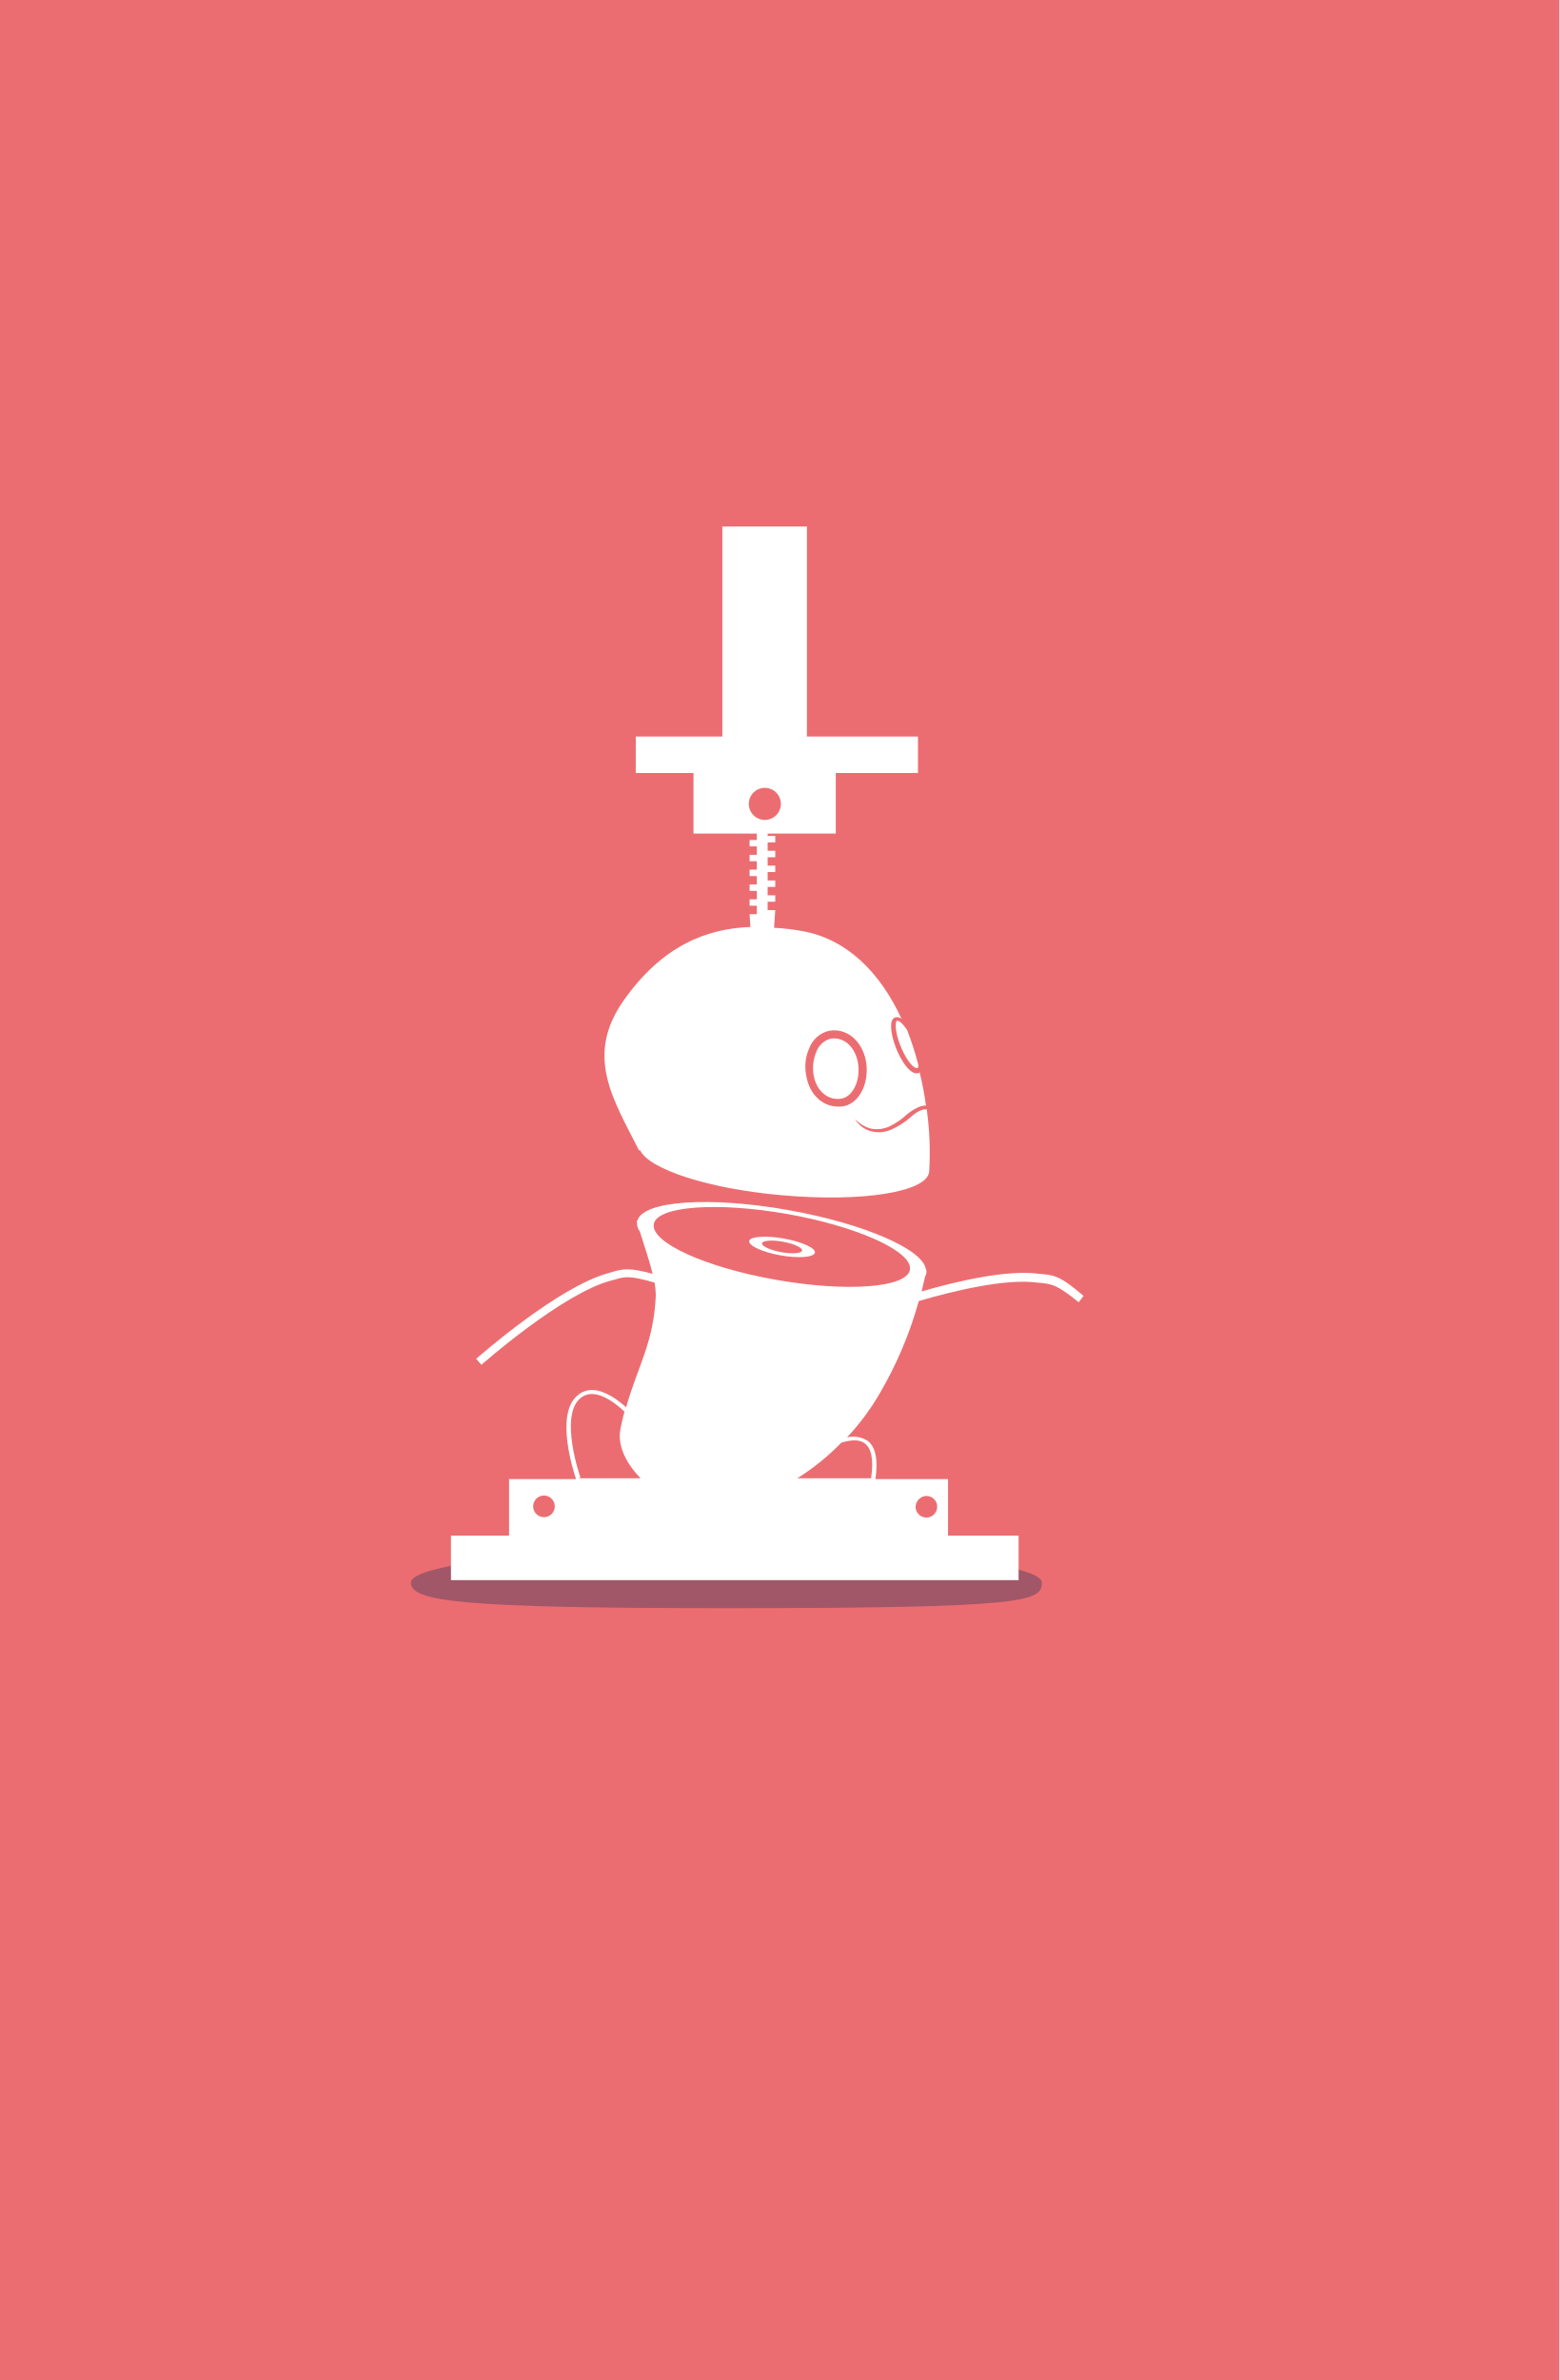
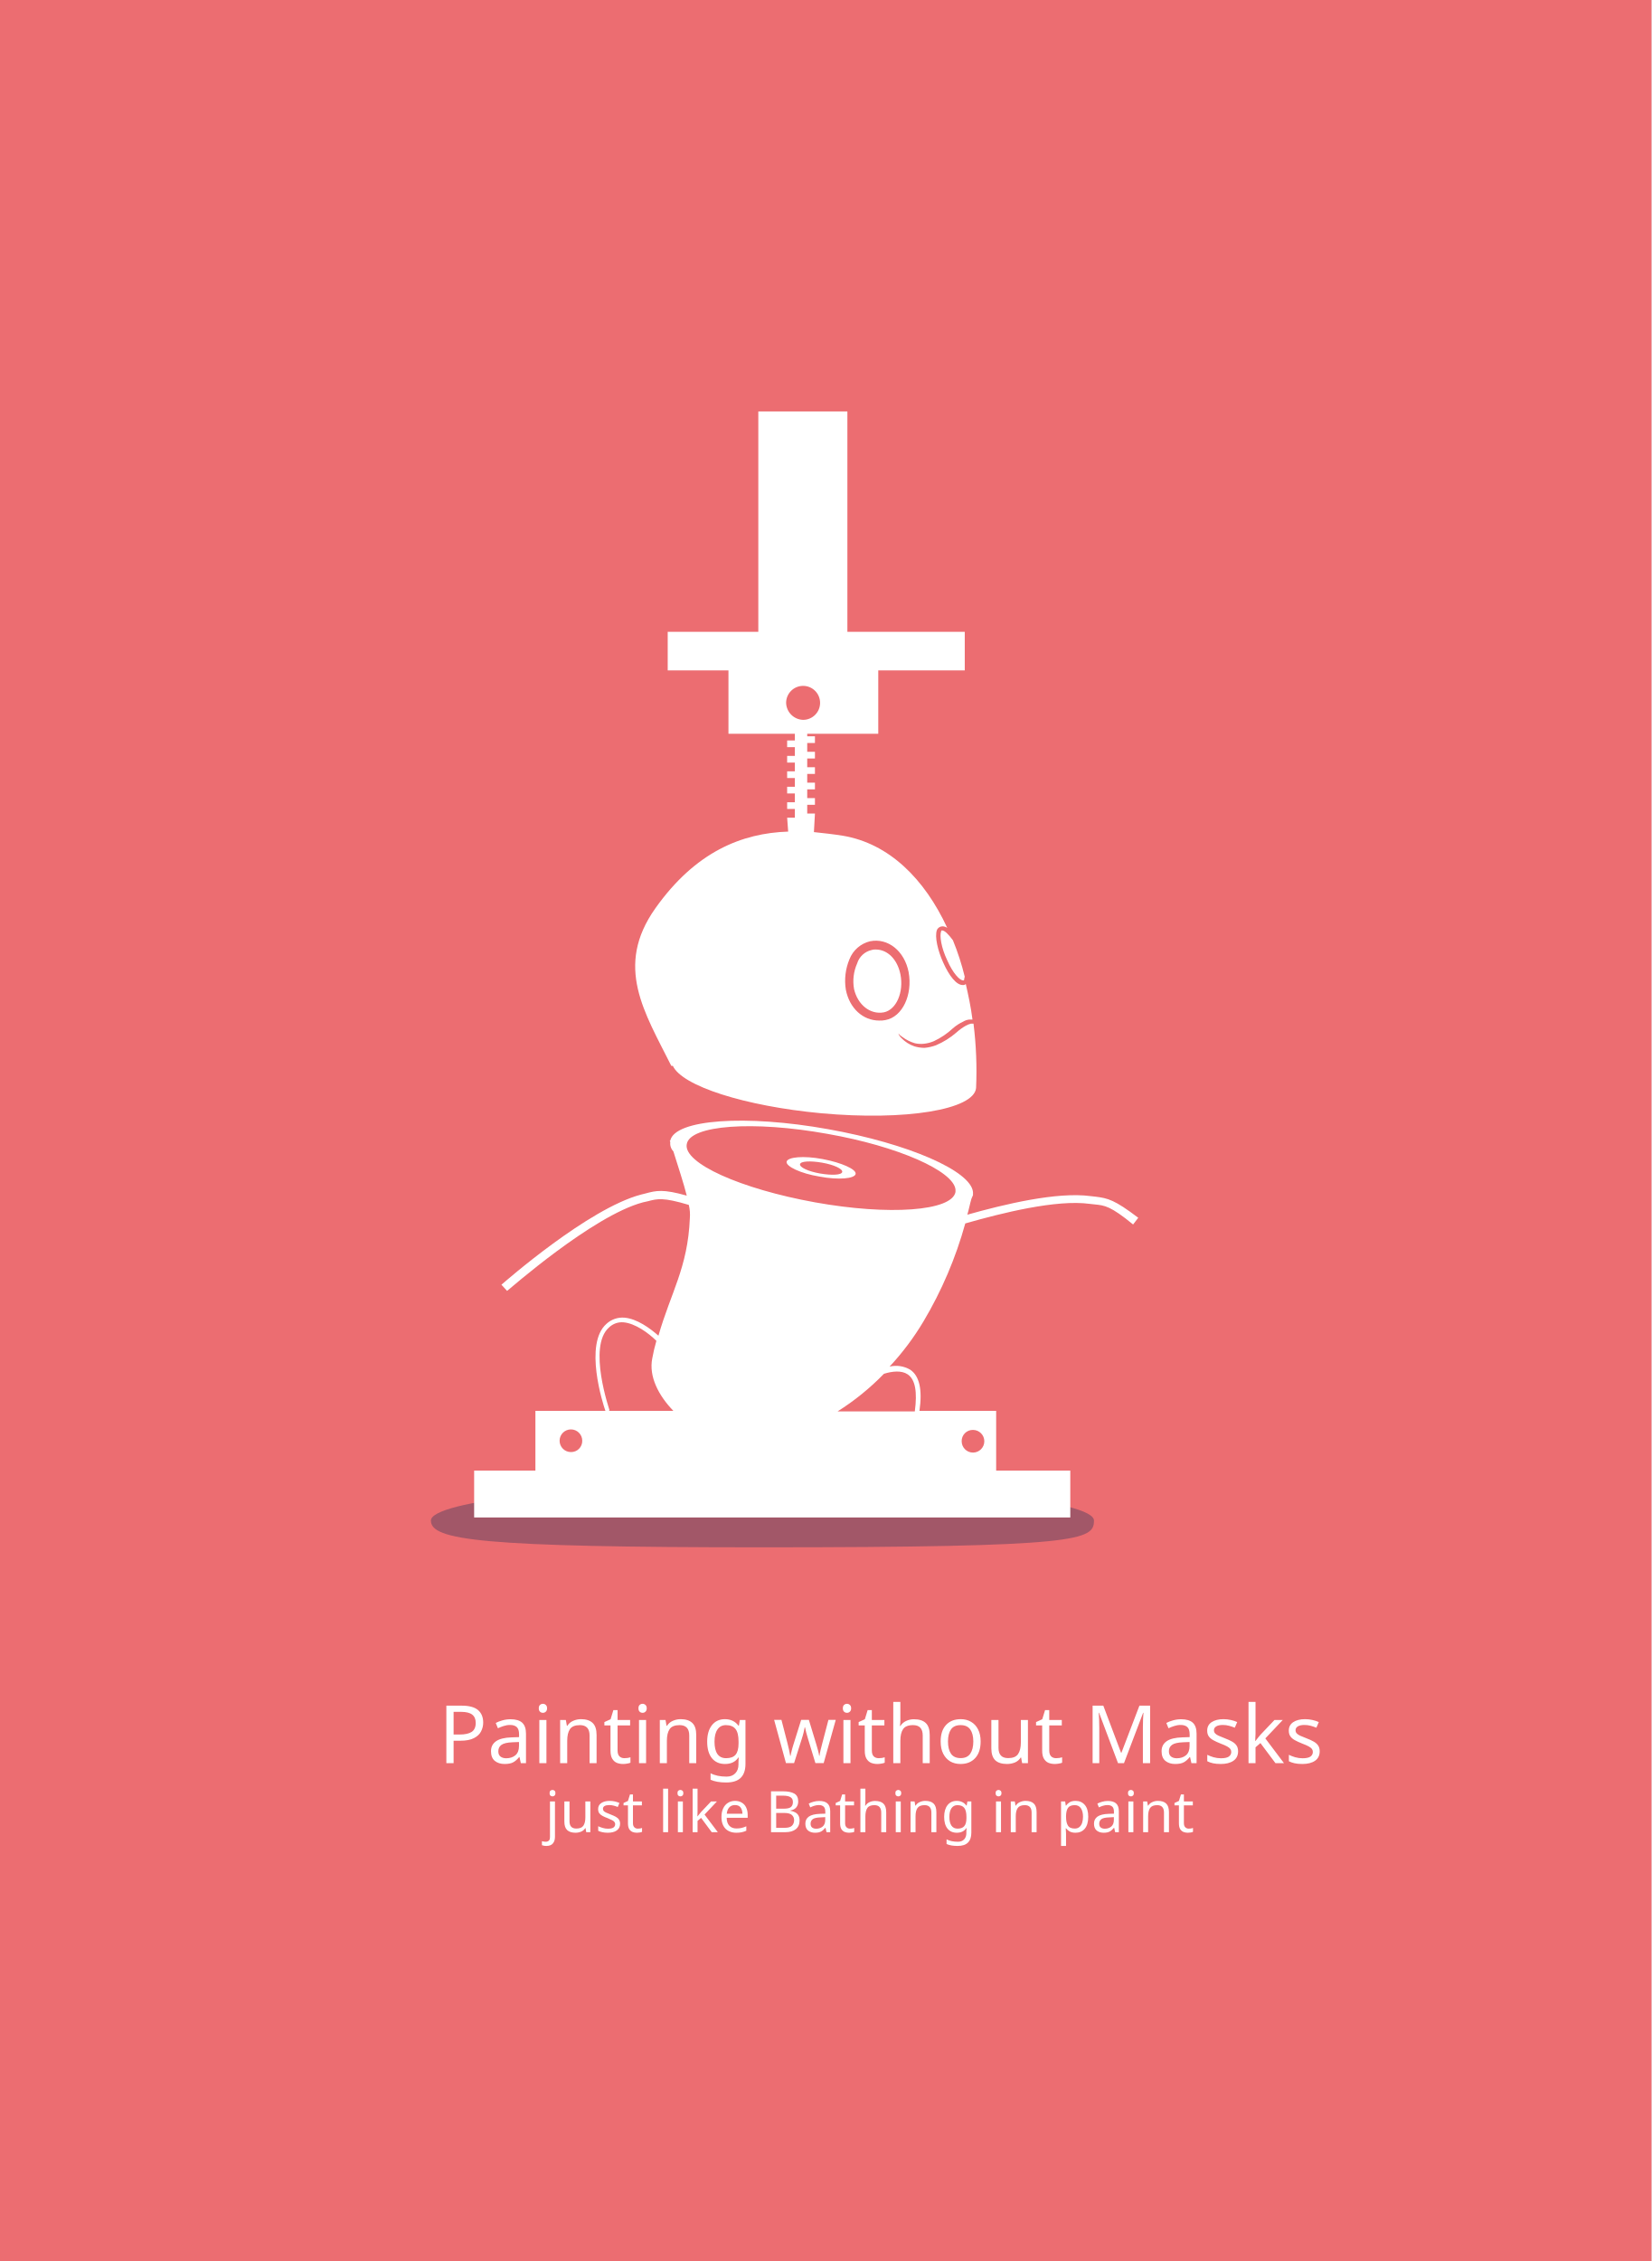
- <svg xmlns="http://www.w3.org/2000/svg" viewBox="0 0 389 593.6">
+ <svg xmlns="http://www.w3.org/2000/svg" viewBox="0 0 320.801 439.1">
  <defs>
    <style>
      .cls-1 {
        fill: #ec6d71;
      }

      .cls-2 {
        fill: #a25768;
      }

+       .cls-3, .cls-4, .cls-5 {
+         fill: #fff;
+       }
+ 
      .cls-3 {
-         fill: #fff;
+         font-size: 15.65px;
+       }
+ 
+       .cls-3, .cls-4 {
+         font-family: BlackadderITC-Regular, Blackadder ITC;
+       }
+ 
+       .cls-4 {
+         font-size: 11.12px;
      }
    </style>
  </defs>
-   <g id="_012" data-name="012" transform="translate(-331.418 -2420)">
-     <rect id="Rectangle_695" data-name="Rectangle 695" class="cls-1" width="389" height="593.6" transform="translate(331.418 2420)" />
-     <path id="Path_1743" data-name="Path 1743" class="cls-2" d="M324.4,2590.2c0,4.7-3.2,6.4-78.7,6.4-67,0-78.7-1.7-78.7-6.4s35.2-8.5,78.7-8.5S324.4,2585.5,324.4,2590.2Z" transform="translate(266.918 224.5)" />
-     <path id="Path_1760" data-name="Path 1760" class="cls-3" d="M324.8,2513.3l-1.1-.1c-8-1.1-20.7,1.9-29.3,4.4.3-1.3.6-2.6.9-3.8a1.613,1.613,0,0,0,.3-.9v-.7h-.1c-.5-5-15.3-11.5-34.4-14.9-19.7-3.5-36.4-2.3-37.6,2.7h-.2c0,.1.1.2.1.4a3.358,3.358,0,0,0,.7,2.2c1.2,3.9,2.5,7.6,3.2,10.6-5.6-1.5-7.2-1.3-9.9-.5l-1,.3c-12.5,3.3-32.3,20.7-33.1,21.4l1.3,1.5c.2-.2,20.2-17.8,32.3-21l1.1-.3c2.4-.7,3.6-1,9.8.8a20.044,20.044,0,0,1,.3,3.2c-.5,11.8-4.5,17.6-7.4,27.9-2-1.8-5.1-4.1-8.1-4.3a5.349,5.349,0,0,0-4.2,1.5c-5.4,4.8-.8,18.9-.2,20.7H191.5v14.1H177v11.1H318.6v-11.1H301v-14.1H282.9c.7-5,0-8.3-2.2-9.7a6.789,6.789,0,0,0-4.9-.7,59.69,59.69,0,0,0,8-10.7,96.14,96.14,0,0,0,9.9-23.3c8.5-2.5,21.7-5.7,29.6-4.6l1.1.1c2.5.3,3.8.4,9.2,4.8l1.2-1.6C329.3,2514,327.8,2513.6,324.8,2513.3Zm-124.6,60.6a2.7,2.7,0,1,1,2.7-2.7A2.689,2.689,0,0,1,200.2,2573.9Zm8.6-9.7.5-.2c-.1-.2-5.2-15.1-.2-19.6a4.35,4.35,0,0,1,3.4-1.2c2.9.2,5.9,2.6,7.8,4.4-.4,1.3-.7,2.7-1,4.2-.9,4.3,1.5,8.8,5,12.4H208.8Zm86.8,4.4a2.7,2.7,0,1,1-2.7,2.7A2.824,2.824,0,0,1,295.6,2568.6ZM261,2498.3c16.8,3,29.9,8.8,30.5,13.2h0v.7c-.8,4.5-15.8,5.6-33.4,2.5s-31.3-9.3-30.5-13.9C228.4,2496.3,243.4,2495.2,261,2498.3Zm19.1,57.1c1.8,1.2,2.4,4.2,1.7,8.8H263.4a58.873,58.873,0,0,0,11-8.9C276.5,2554.7,278.6,2554.4,280.1,2555.4Z" transform="translate(266.918 224.5)" />
-     <path id="Path_1761" data-name="Path 1761" class="cls-3" d="M260,2504.4c-4.5-.8-8.4-.5-8.6.6-.2,1.2,3.3,2.8,7.8,3.6s8.4.5,8.6-.7C268,2506.8,264.5,2505.2,260,2504.4Zm-.6,3.4c-2.8-.5-4.9-1.5-4.8-2.2s2.5-.9,5.2-.4c2.8.5,4.9,1.5,4.8,2.2S262.1,2508.3,259.4,2507.8Z" transform="translate(266.918 224.5)" />
-     <g id="Group_1855" data-name="Group 1855" transform="translate(266.918 224.5)">
-       <path id="Path_1762" data-name="Path 1762" class="cls-3" d="M274.5,2469.5c2.9-.6,4.8-4.8,4-9.1-.7-3.5-3-5.9-5.9-5.9a3.4,3.4,0,0,0-1,.1,5.145,5.145,0,0,0-3.4,3.1,10.474,10.474,0,0,0-.7,6.1C268.2,2467.7,271.2,2470.1,274.5,2469.5Z" />
-       <path id="Path_1763" data-name="Path 1763" class="cls-3" d="M288.4,2450.1h-.2a.35.35,0,0,0-.1.2c-.4,1,0,3.8,1.4,6.9s2.9,4.7,3.7,4.7h.2c.1,0,.1-.1.1-.2.1-.1.1-.4.1-.6a80.341,80.341,0,0,0-2.8-8.7C289.8,2450.9,288.9,2450.1,288.4,2450.1Z" />
-       <path id="Path_1764" data-name="Path 1764" class="cls-3" d="M295.7,2472.2H295a5.646,5.646,0,0,0-1.2.4,11.217,11.217,0,0,0-2.2,1.6,19.341,19.341,0,0,1-4.9,3.1,8.765,8.765,0,0,1-2.7.6,9.285,9.285,0,0,1-2.4-.3,6.466,6.466,0,0,1-3-1.9,3.7,3.7,0,0,1-.8-1.1,4.856,4.856,0,0,0,1,.9,7.609,7.609,0,0,0,3,1.5,7.945,7.945,0,0,0,2.2.1,9.768,9.768,0,0,0,2.3-.6,18.148,18.148,0,0,0,4.5-3.1,13.251,13.251,0,0,1,2.5-1.6,4.425,4.425,0,0,1,1.5-.5.853.853,0,0,1,.7,0,73.434,73.434,0,0,0-1.6-8.4c-.1.1-.1.2-.2.2a1.267,1.267,0,0,1-.6.1c-1.4,0-3.2-2.1-4.7-5.4-1.2-2.7-2-6.1-1.4-7.7a1.388,1.388,0,0,1,.7-.8,1.267,1.267,0,0,1,.6-.1,1.863,1.863,0,0,1,1.1.4c-5.4-11.7-13.8-20-24.9-21.9a54.061,54.061,0,0,0-6.9-.8l.3-4.4H256v-2.1h1.9v-1.6H256v-2.1h1.9v-1.6H256V2413h1.9v-1.6H256v-2.1h1.9v-1.6H256v-2.1h1.9V2404H256v-.6h17v-15.1h20.5v-9.1H265.8v-52.4H244.7v52.4H223.1v9.1h14.4v15.1h15.8v1.6h-1.8v1.6h1.8v2.1h-1.8v1.6h1.8v2.1h-1.8v1.6h1.8v2.1h-1.8v1.6h1.8v2.1h-1.8v1.6h1.8v2.1h-1.8l.2,3.2c-11,.4-22,4.7-31.6,18.3-9.8,13.9-2.6,24.7,3.8,37.4h.3c2.2,4.7,17,9.6,35.3,11.2,20.1,1.8,36.4-.8,36.8-5.9A79.2,79.2,0,0,0,295.7,2472.2Zm-29.3-15.3a6.931,6.931,0,0,1,4.9-4.3c4.3-.8,8.2,2.4,9.2,7.4,1,5.4-1.5,10.6-5.5,11.4a6.6,6.6,0,0,1-1.4.1c-3.9,0-7.1-3-7.9-7.4A11.187,11.187,0,0,1,266.4,2456.9ZM251.3,2396a4,4,0,1,1,4,4A4.012,4.012,0,0,1,251.3,2396Z" />
+   <g id="_012" data-name="012" transform="translate(-445.289 -2285.97)">
+     <rect id="Rectangle_705" data-name="Rectangle 705" class="cls-1" width="320.8" height="439.1" transform="translate(445.289 2285.97)" />
+     <path id="Path_1737" data-name="Path 1737" class="cls-2" d="M266.9,1044.8c0,3.8-2.6,5.2-64.4,5.2-54.8,0-64.4-1.4-64.4-5.2s28.8-7,64.4-7S266.9,1041,266.9,1044.8Z" transform="translate(390.889 1536.47)" />
+     <g id="Group" transform="translate(390.889 1536.47)">
+       <text id="Painting_without_Masks" data-name="Painting without Masks" class="cls-3" transform="translate(139.588 1091.92)">
+         <tspan x="0" y="0">Painting without Masks</tspan>
+       </text>
+       <text id="_just_like_Bathing_in_paint" data-name=" just like Bathing in paint" class="cls-4" transform="translate(157.388 1105.32)">
+         <tspan x="0" y="0" xml:space="preserve"> just like Bathing in paint</tspan>
+       </text>
+     </g>
+     <path id="Path_1754" data-name="Path 1754" class="cls-5" d="M267.2,981.9l-.9-.1c-6.6-.9-16.9,1.6-24,3.6.3-1,.5-2.1.8-3.1.1-.2.2-.5.3-.7V981h0c-.4-4.1-12.5-9.4-28.1-12.2-16.1-2.9-29.8-1.9-30.7,2.2h-.1c0,.1.1.2.1.3a2.2,2.2,0,0,0,.6,1.8c1,3.2,2,6.2,2.6,8.6-4.6-1.3-5.9-1-8.1-.4l-.8.2c-10.2,2.7-26.4,16.9-27.1,17.5l1.1,1.2c.2-.1,16.6-14.6,26.4-17.2l.9-.2c1.9-.5,3-.8,8,.7a8.191,8.191,0,0,1,.2,2.6c-.4,9.6-3.7,14.4-6.1,22.8-1.7-1.5-4.2-3.3-6.6-3.5a4.57,4.57,0,0,0-3.5,1.2c-4.4,3.9-.7,15.5-.2,16.9H158.4v11.6H146.5v9.1H262.3v-9.1H247.9v-11.6H233c.6-4.1,0-6.8-1.8-8a5.467,5.467,0,0,0-4-.6,51.787,51.787,0,0,0,6.6-8.8,77.7,77.7,0,0,0,8.1-19c7-2,17.7-4.7,24.2-3.8l.9.1c2,.2,3.1.3,7.5,3.9l1-1.3C270.9,982.5,269.6,982.2,267.2,981.9Zm-101.9,49.6a2.2,2.2,0,1,1,2.2-2.2A2.156,2.156,0,0,1,165.3,1031.5Zm7.1-7.9.4-.2c0-.1-4.3-12.4-.1-16.1a3.609,3.609,0,0,1,2.8-1c2.3.2,4.9,2.1,6.4,3.6a33.83,33.83,0,0,0-.8,3.4c-.7,3.5,1.2,7.2,4.1,10.2H172.4Zm71,3.6a2.2,2.2,0,1,1-2.2,2.2A2.156,2.156,0,0,1,243.4,1027.2Zm-28.3-57.5c13.7,2.4,24.5,7.2,24.9,10.8h0v.5c-.7,3.7-12.9,4.6-27.3,2s-25.6-7.6-24.9-11.3C188.4,968,200.7,967.1,215.1,969.7Zm15.6,46.7c1.5,1,1.9,3.4,1.4,7.2h-15a48.9,48.9,0,0,0,9-7.3C227.7,1015.8,229.5,1015.6,230.7,1016.4Z" transform="translate(390.889 1536.47)" />
+     <path id="Path_1755" data-name="Path 1755" class="cls-5" d="M214.2,974.6c-3.7-.7-6.8-.4-7,.5s2.7,2.3,6.4,2.9c3.7.7,6.8.4,7-.5S217.9,975.3,214.2,974.6Zm-.5,2.8c-2.3-.4-4-1.2-3.9-1.8s2-.7,4.3-.3,4,1.2,3.9,1.8S216,977.8,213.7,977.4Z" transform="translate(390.889 1536.47)" />
+     <g id="Group_1859" data-name="Group 1859" transform="translate(390.889 1536.47)">
+       <path id="Path_1756" data-name="Path 1756" class="cls-5" d="M226.1,946.1c2.4-.5,3.9-3.9,3.2-7.4-.6-2.9-2.5-4.8-4.8-4.8a2.2,2.2,0,0,0-.8.1,3.808,3.808,0,0,0-2.8,2.6,8.5,8.5,0,0,0-.6,5C221,944.6,223.4,946.6,226.1,946.1Z" />
+       <path id="Path_1757" data-name="Path 1757" class="cls-5" d="M237.4,930.2h-.1a.349.349,0,0,0-.1.2c-.3.8,0,3.1,1.2,5.6,1.1,2.5,2.4,3.9,3.1,3.9h.1a.349.349,0,0,0,.1-.2,1.087,1.087,0,0,1,.1-.5,49.187,49.187,0,0,0-2.3-7.1C238.6,930.9,237.9,930.2,237.4,930.2Z" />
+       <path id="Path_1758" data-name="Path 1758" class="cls-5" d="M243.5,948.3H243a4.178,4.178,0,0,0-1,.4,10.149,10.149,0,0,0-1.8,1.3,14.979,14.979,0,0,1-4,2.5,8.734,8.734,0,0,1-2.2.5,6.929,6.929,0,0,1-2-.3,6.336,6.336,0,0,1-2.5-1.6,2.2,2.2,0,0,1-.6-.9,3.015,3.015,0,0,0,.8.7,7.629,7.629,0,0,0,2.4,1.2,5.31,5.31,0,0,0,1.8.1,6.686,6.686,0,0,0,1.9-.5,14.206,14.206,0,0,0,3.7-2.5,8.577,8.577,0,0,1,2-1.3,2.843,2.843,0,0,1,1.2-.4h.6c-.3-2.4-.8-4.7-1.3-6.9a.1.1,0,0,0-.1.1.75.75,0,0,1-.5.1c-1.2,0-2.6-1.7-3.8-4.4-1-2.2-1.7-5-1.2-6.3a1.175,1.175,0,0,1,1.1-.7,1.613,1.613,0,0,1,.9.3c-4.4-9.5-11.3-16.4-20.3-17.9-1.9-.3-3.7-.5-5.6-.7l.2-3.6h-1.5v-1.7h1.5v-1.3h-1.5v-1.7h1.5v-1.3h-1.5v-1.7h1.5v-1.3h-1.5v-1.7h1.5v-1.3h-1.5v-1.7h1.5v-1.3h-1.5V892H225V879.7h16.8v-7.5H219V829.4H201.7v42.8H184.1v7.5h11.8V892h12.9v1.3h-1.5v1.3h1.5v1.7h-1.5v1.3h1.5v1.7h-1.5v1.3h1.5v1.7h-1.5v1.3h1.5v1.7h-1.5v1.3h1.5v1.7h-1.5l.2,2.7c-9,.3-18,3.9-25.8,14.9-8,11.3-2.1,20.2,3.1,30.6h.3c1.8,3.9,13.9,7.8,28.8,9.2,16.4,1.5,29.7-.7,30.1-4.9A74.29,74.29,0,0,0,243.5,948.3Zm-24.1-12.5a5.745,5.745,0,0,1,4-3.5c3.5-.7,6.7,1.9,7.5,6,.8,4.4-1.2,8.7-4.5,9.3a4.87,4.87,0,0,1-1.2.1c-3.2,0-5.8-2.4-6.5-6A10.864,10.864,0,0,1,219.4,935.8ZM207.1,886a3.3,3.3,0,1,1,3.3,3.3A3.4,3.4,0,0,1,207.1,886Z" />
    </g>
  </g>
</svg>
